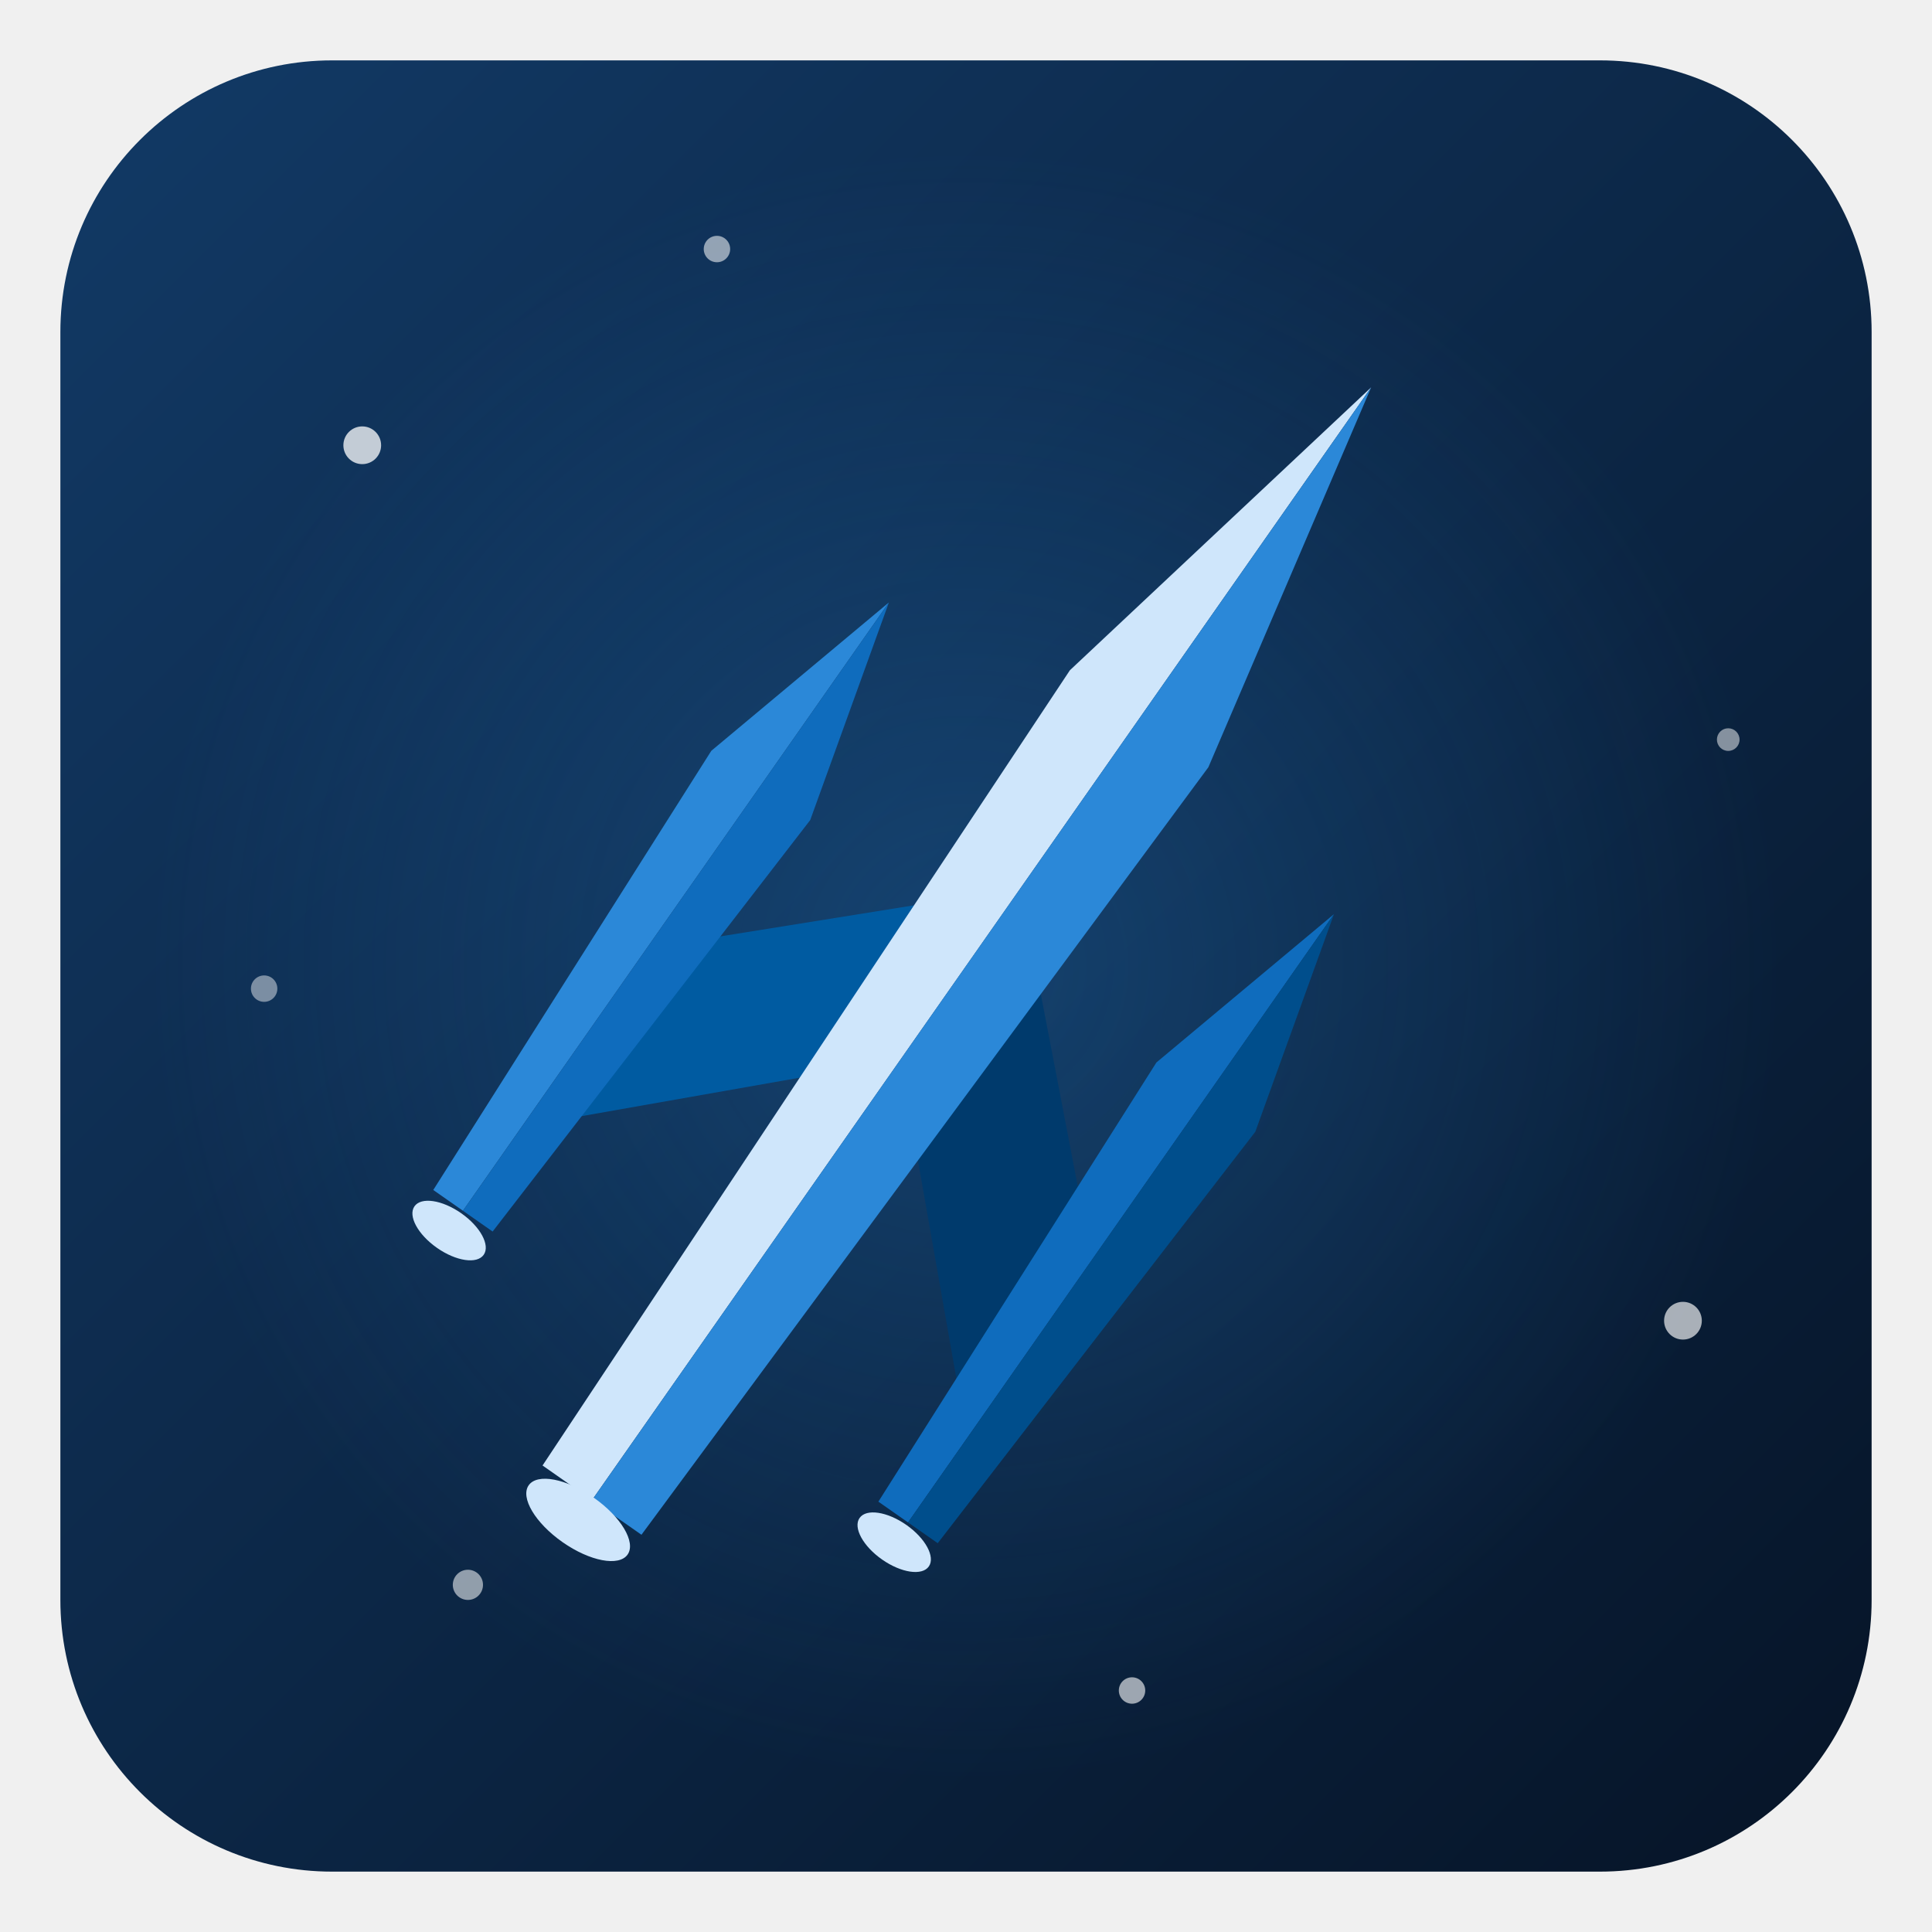
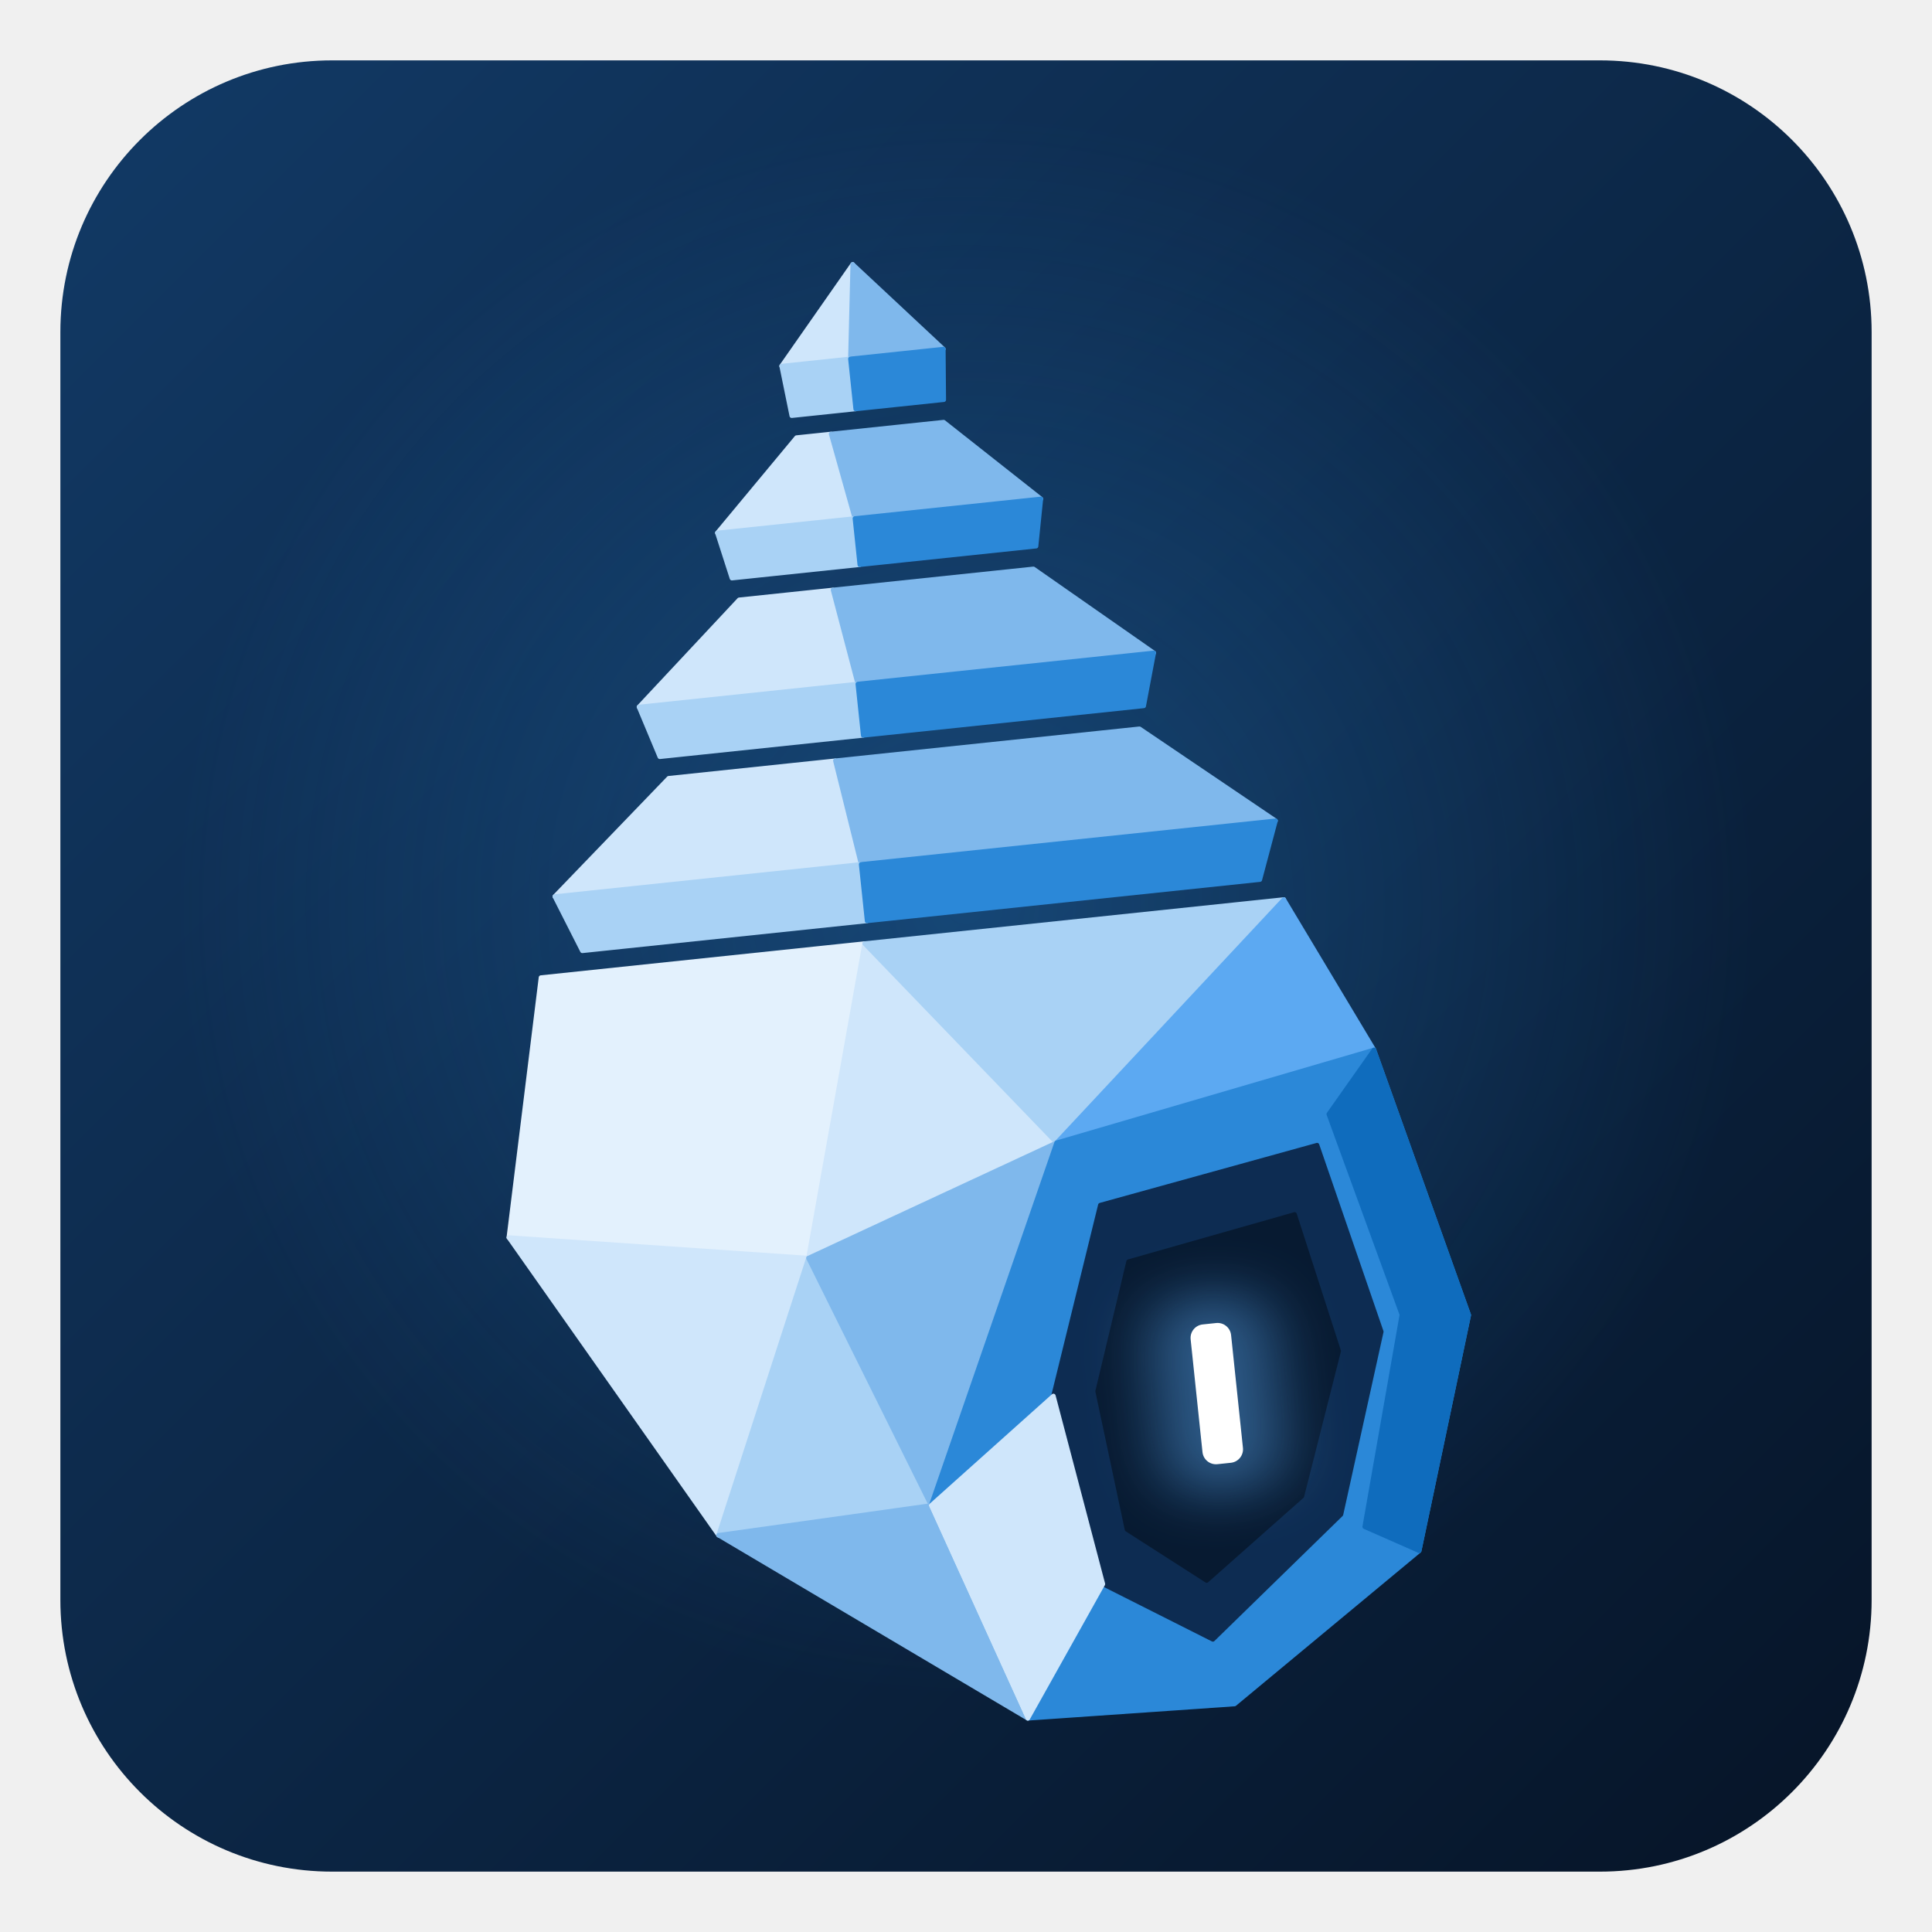
<svg xmlns="http://www.w3.org/2000/svg" viewBox="0 0 512 512">
  <defs>
    <linearGradient id="deep" x1="0" y1="0" x2="1" y2="1">
      <stop offset="0" stop-color="#123a66" />
      <stop offset="1" stop-color="#061427" />
    </linearGradient>
    <radialGradient id="glow" cx=".5" cy=".5" r=".5">
-       <stop offset="0" stop-color="#2b88d8" stop-opacity=".28" />
+       <stop offset="0" stop-color="#2b88d8" stop-opacity=".32" />
      <stop offset="1" stop-color="#2b88d8" stop-opacity="0" />
    </radialGradient>
+     <filter id="cglow" x="-100%" y="-100%" width="300%" height="300%">
+       <feGaussianBlur stdDeviation="8" />
+     </filter>
  </defs>
  <rect x="16" y="16" width="480" height="480" rx="72" fill="url(#deep)" />
-   <circle cx="256" cy="256" r="220" fill="url(#glow)" />
-   <g fill="#fff">
-     <circle cx="96" cy="118" r="5" opacity=".75" />
-     <circle cx="190" cy="66" r="3.5" opacity=".55" />
-     <circle cx="70" cy="262" r="3.5" opacity=".45" />
-     <circle cx="124" cy="420" r="4" opacity=".55" />
-     <circle cx="300" cy="448" r="3.5" opacity=".6" />
-     <circle cx="446" cy="350" r="5" opacity=".65" />
-     <circle cx="458" cy="196" r="3" opacity=".5" />
-   </g>
-   <g transform="rotate(35 256 256) translate(256 256) scale(.8) translate(-256 -250)">
-     <polygon points="238,236 238,306 172,372 172,300" fill="#005ba1" />
-     <polygon points="274,236 274,306 340,372 340,300" fill="#003a6c" />
-     <polygon points="166,166 146,240 154,412 166,412" fill="#2b88d8" />
-     <polygon points="166,166 186,240 178,412 166,412" fill="#0f6cbd" />
-     <polygon points="346,166 326,240 334,412 346,412" fill="#0f6cbd" />
-     <polygon points="346,166 366,240 358,412 346,412" fill="#004e8c" />
-     <polygon points="256,16 228,150 236,466 256,466" fill="#cfe6fb" />
-     <polygon points="256,16 284,150 276,466 256,466" fill="#2b88d8" />
-     <g fill="#cfe6fb">
-       <ellipse cx="166" cy="420" rx="14" ry="7" />
-       <ellipse cx="346" cy="420" rx="14" ry="7" />
-       <ellipse cx="256" cy="474" rx="20" ry="9" />
-     </g>
+   <circle cx="256" cy="240" r="210" fill="url(#glow)" />
+   <g transform="rotate(-6 256 262) translate(256 262) scale(.98) translate(-266 -268)">
+     <polygon points="256,70 234,95.35 252.7,109 252.7,95.35" fill="#cfe6fb" stroke="#cfe6fb" stroke-width="1.2" stroke-linejoin="round" />
+     <polygon points="256,70 252.7,95.35 278,95.35" fill="#7fb8ec" stroke="#7fb8ec" stroke-width="1.2" stroke-linejoin="round" />
+     <polygon points="234,95.35 252.7,95.35 252.7,109 235.32,109" fill="#a9d2f5" stroke="#a9d2f5" stroke-width="1.2" stroke-linejoin="round" />
+     <polygon points="252.7,95.35 278,95.35 276.68,109 252.7,109" fill="#2b88d8" stroke="#2b88d8" stroke-width="1.2" stroke-linejoin="round" />
+     <polygon points="236,115 245.4,115 249.4,138.4 212,138.4" fill="#cfe6fb" stroke="#cfe6fb" stroke-width="1.2" stroke-linejoin="round" />
+     <polygon points="245.4,115 276,115 300,138.4 249.4,138.4" fill="#7fb8ec" stroke="#7fb8ec" stroke-width="1.2" stroke-linejoin="round" />
+     <polygon points="212,138.4 249.4,138.4 249.4,151 214.64,151" fill="#a9d2f5" stroke="#a9d2f5" stroke-width="1.2" stroke-linejoin="round" />
+     <polygon points="249.4,138.4 300,138.4 297.36,151 249.4,151" fill="#2b88d8" stroke="#2b88d8" stroke-width="1.2" stroke-linejoin="round" />
+     <polygon points="216,157 241.5,157 245.5,183 186,183" fill="#cfe6fb" stroke="#cfe6fb" stroke-width="1.2" stroke-linejoin="round" />
+     <polygon points="241.5,157 296,157 326,183 245.5,183" fill="#7fb8ec" stroke="#7fb8ec" stroke-width="1.2" stroke-linejoin="round" />
+     <polygon points="186,183 245.5,183 245.5,197 190.2,197" fill="#a9d2f5" stroke="#a9d2f5" stroke-width="1.2" stroke-linejoin="round" />
+     <polygon points="245.5,183 326,183 321.8,197 245.5,197" fill="#2b88d8" stroke="#2b88d8" stroke-width="1.2" stroke-linejoin="round" />
+     <polygon points="192,203 237.3,203 241.3,231.6 158,231.6" fill="#cfe6fb" stroke="#cfe6fb" stroke-width="1.2" stroke-linejoin="round" />
+     <polygon points="237.3,203 320,203 354,231.6 241.3,231.6" fill="#7fb8ec" stroke="#7fb8ec" stroke-width="1.2" stroke-linejoin="round" />
+     <polygon points="158,231.6 241.3,231.6 241.3,247 163.88,247" fill="#a9d2f5" stroke="#a9d2f5" stroke-width="1.2" stroke-linejoin="round" />
+     <polygon points="241.3,231.6 354,231.6 348.12,247 241.3,247" fill="#2b88d8" stroke="#2b88d8" stroke-width="1.2" stroke-linejoin="round" />
+     <polygon points="152,253 240,253 216,336 136,322" fill="#e3f1fd" stroke="#e3f1fd" stroke-width="1.2" stroke-linejoin="round" />
+     <polygon points="240,253 286,312 216,336" fill="#cfe6fb" stroke="#cfe6fb" stroke-width="1.2" stroke-linejoin="round" />
+     <polygon points="240,253 354,253 286,312" fill="#a9d2f5" stroke="#a9d2f5" stroke-width="1.2" stroke-linejoin="round" />
+     <polygon points="354,253 374,296 286,312" fill="#5ca9f2" stroke="#5ca9f2" stroke-width="1.2" stroke-linejoin="round" />
+     <polygon points="136,322 216,336 184,408" fill="#cfe6fb" stroke="#cfe6fb" stroke-width="1.2" stroke-linejoin="round" />
+     <polygon points="216,336 242,406 184,408" fill="#a9d2f5" stroke="#a9d2f5" stroke-width="1.2" stroke-linejoin="round" />
+     <polygon points="216,336 286,312 242,406" fill="#7fb8ec" stroke="#7fb8ec" stroke-width="1.2" stroke-linejoin="round" />
+     <polygon points="184,408 242,406 262,466" fill="#7fb8ec" stroke="#7fb8ec" stroke-width="1.2" stroke-linejoin="round" />
+     <polygon points="286,312 374,296 392,370 372,432 318,468 262,466 242,406" fill="#2b88d8" stroke="#2b88d8" stroke-width="1.2" stroke-linejoin="round" />
+     <polygon points="374,296 392,370 372,432 358,424 374,368 360,312" fill="#0f6cbd" stroke="#0f6cbd" stroke-width="1.2" stroke-linejoin="round" />
+     <polygon points="296,330 356,320 368,372 352,420 314,450 286,432 278,380" fill="#0d2c52" stroke="#0d2c52" stroke-width="1.2" stroke-linejoin="round" />
+     <polygon points="302,346 348,338 356,376 342,414 314,434 294,418 290,380" fill="#071a31" stroke="#071a31" stroke-width="1.2" stroke-linejoin="round" />
+     <polygon points="242,406 278,380 286,432 262,466" fill="#cfe6fb" stroke="#cfe6fb" stroke-width="1.2" stroke-linejoin="round" />
+     <rect x="305.5" y="357" width="33" height="54" rx="11" fill="#5ca9f2" opacity=".45" filter="url(#cglow)" />
+     <rect x="316.5" y="365" width="11" height="38" rx="3.667" fill="#ffffff" />
  </g>
</svg>
